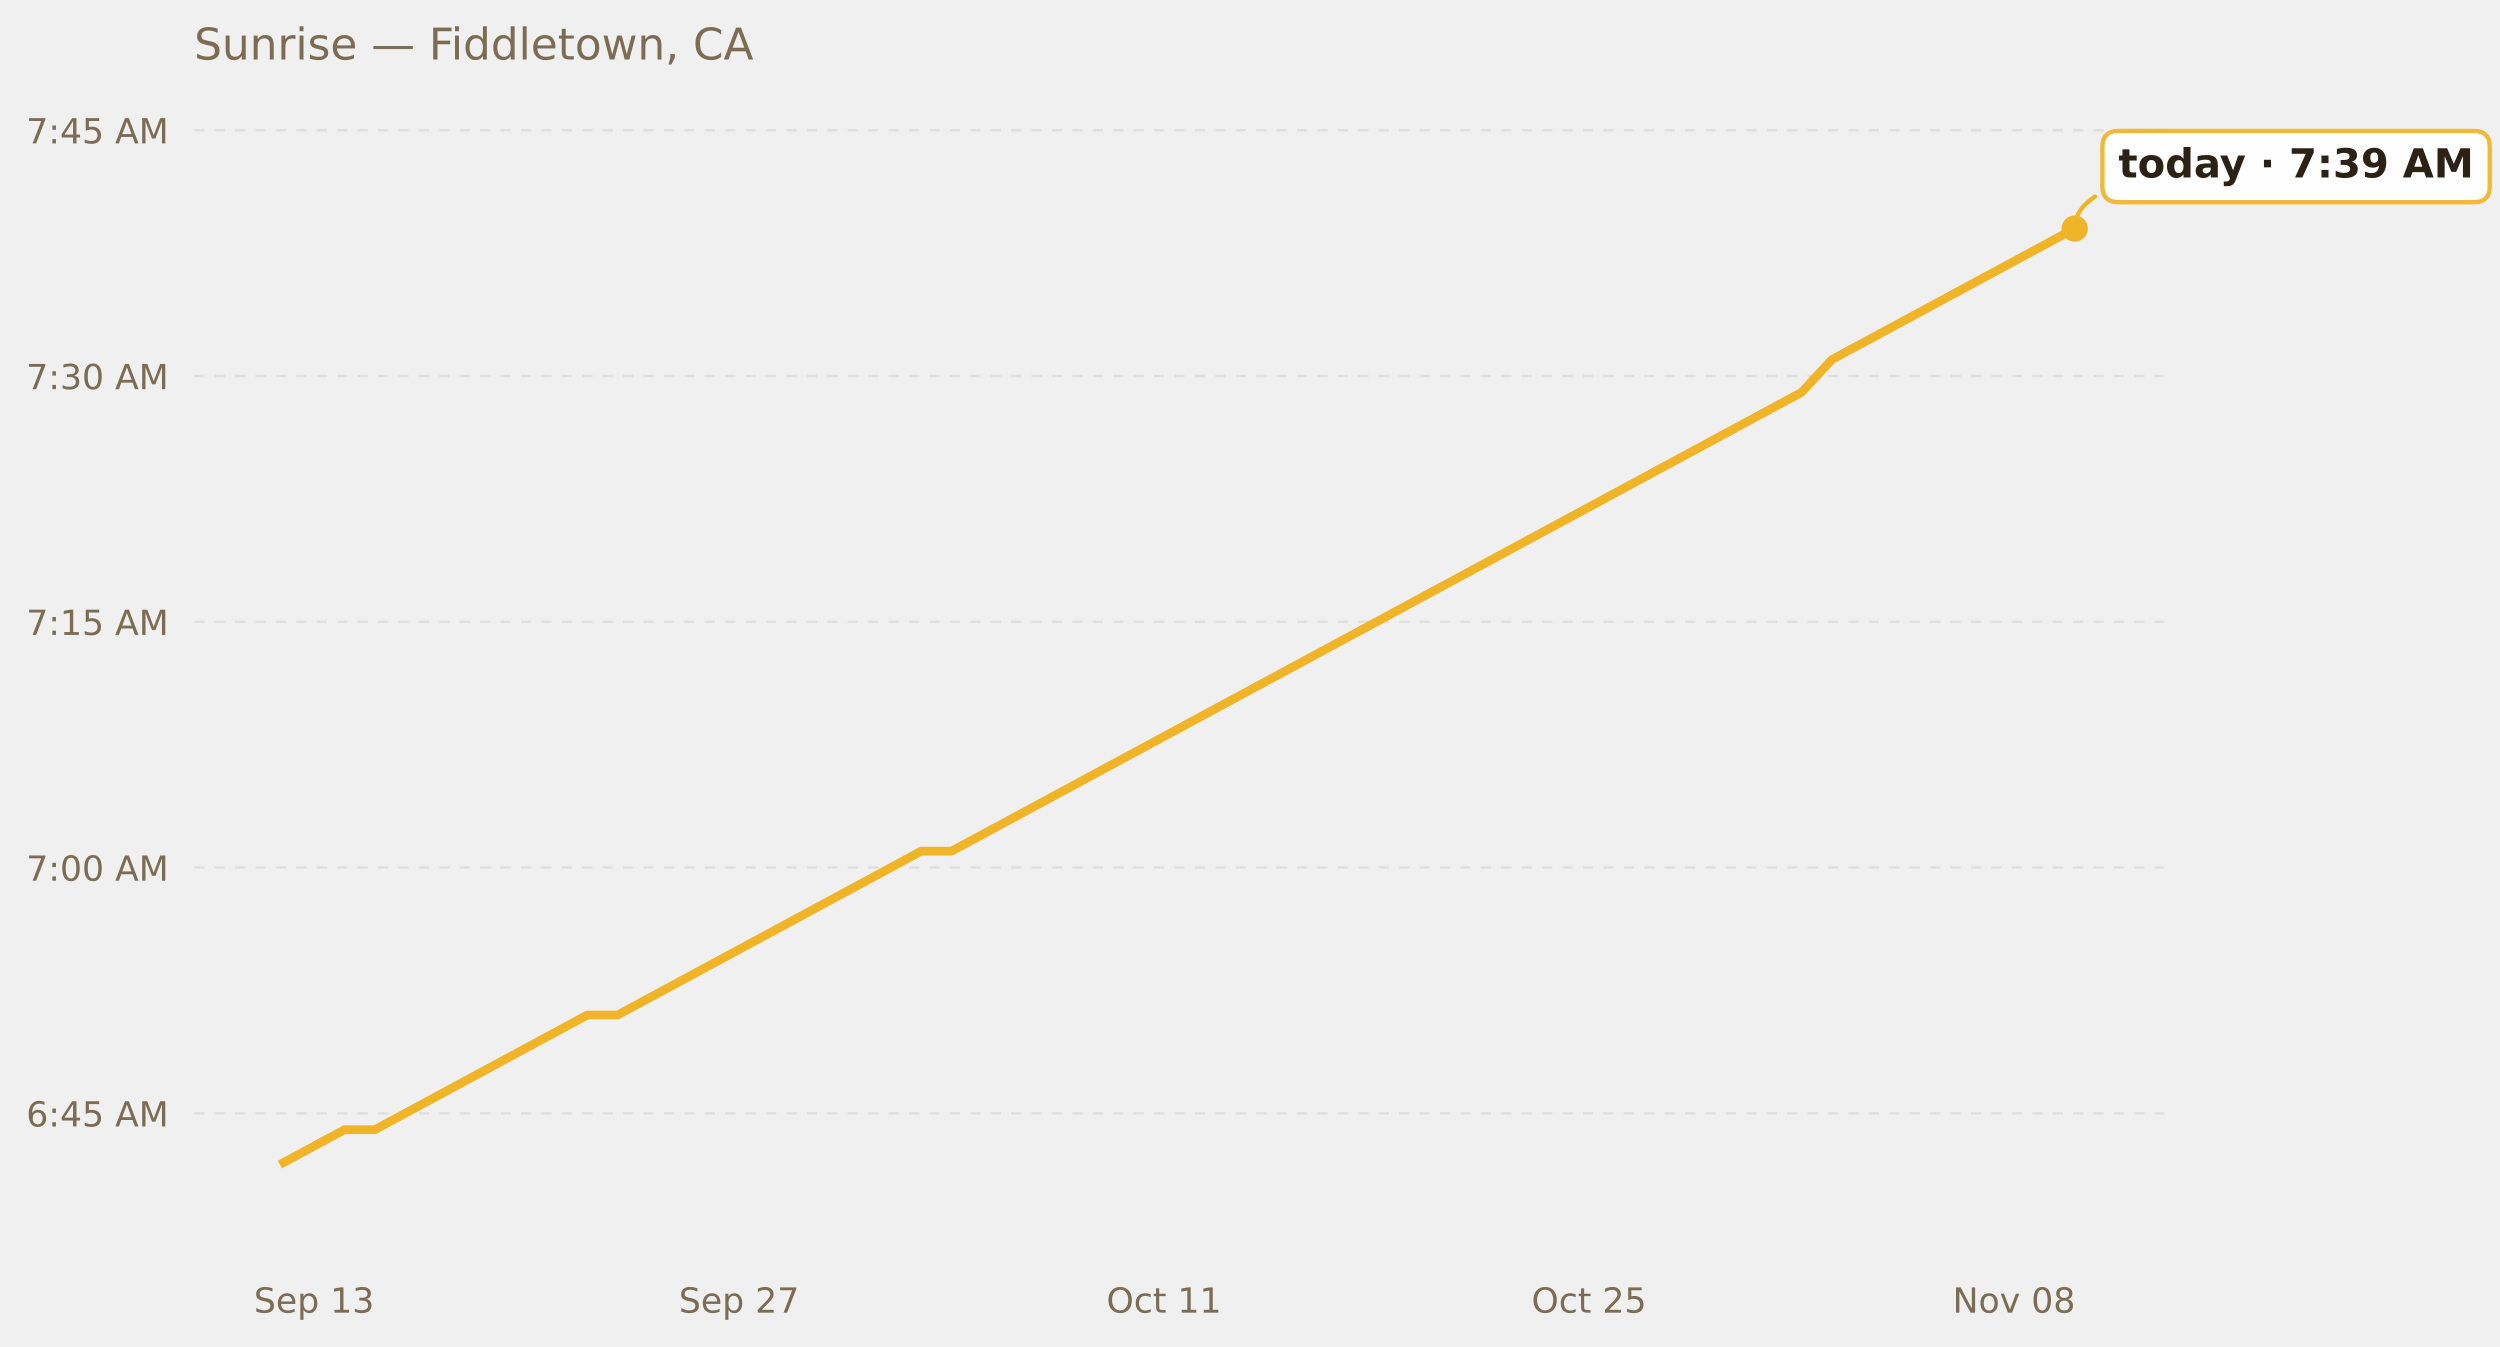
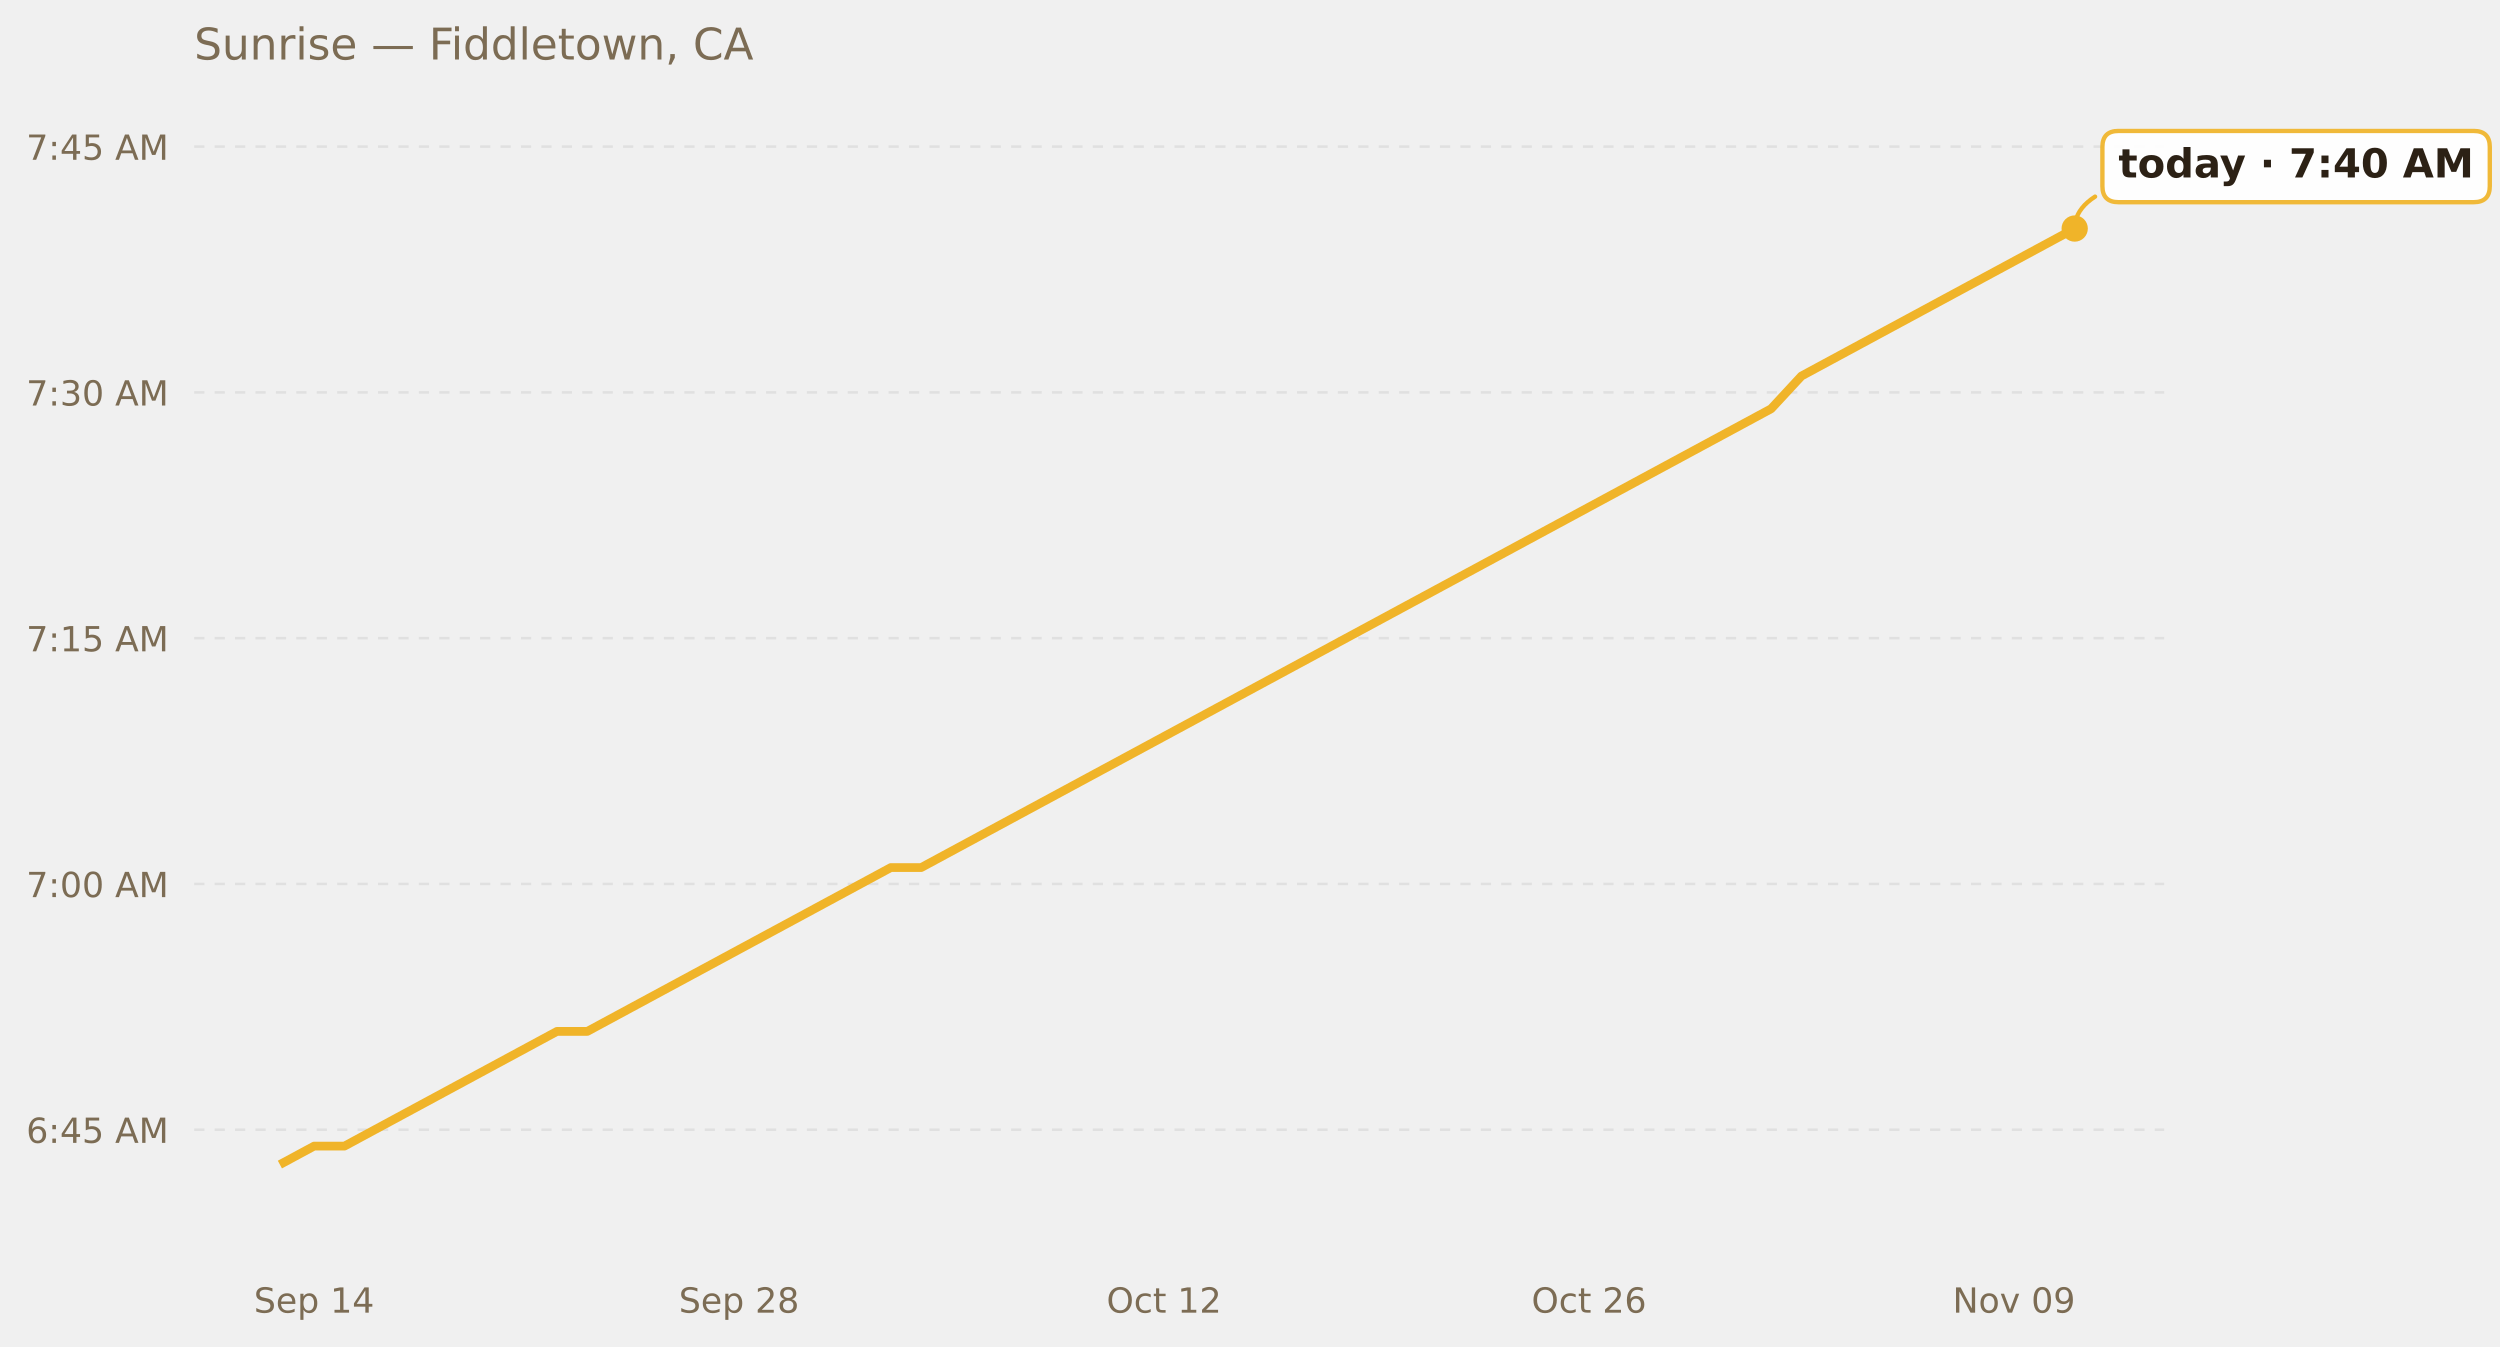
<svg xmlns="http://www.w3.org/2000/svg" xmlns:xlink="http://www.w3.org/1999/xlink" width="685.516pt" height="369.112pt" viewBox="0 0 685.516 369.112" version="1.1">
  <defs>
    <style type="text/css">*{stroke-linejoin: round; stroke-linecap: butt}</style>
  </defs>
  <g id="figure_1">
    <g id="patch_1">
      <path d="M 0 369.112  L 685.516 369.112  L 685.516 0  L 0 0  L 0 369.112  z " style="fill: none; opacity: 0" />
    </g>
    <g id="axes_1">
      <g id="patch_2">
        <path d="M 53.248 345.718  L 593.447 345.718  L 593.447 30.318  L 53.248 30.318  L 53.248 345.718  z " style="fill: none" />
      </g>
      <g id="matplotlib.axis_1">
        <g id="xtick_1">
          <g id="text_1">
            <g style="fill: #7c6c54" transform="translate(69.6183 359.9366) scale(0.095 -0.095)">
              <defs>
                <path id="DejaVuSans-53" d="M 3425 4513  L 3425 3897  Q 3066 4069 2747 4153  Q 2428 4238 2131 4238  Q 1616 4238 1336 4038  Q 1056 3838 1056 3469  Q 1056 3159 1242 3001  Q 1428 2844 1947 2747  L 2328 2669  Q 3034 2534 3370 2195  Q 3706 1856 3706 1288  Q 3706 609 3251 259  Q 2797 -91 1919 -91  Q 1588 -91 1214 -16  Q 841 59 441 206  L 441 856  Q 825 641 1194 531  Q 1563 422 1919 422  Q 2459 422 2753 634  Q 3047 847 3047 1241  Q 3047 1584 2836 1778  Q 2625 1972 2144 2069  L 1759 2144  Q 1053 2284 737 2584  Q 422 2884 422 3419  Q 422 4038 858 4394  Q 1294 4750 2059 4750  Q 2388 4750 2728 4690  Q 3069 4631 3425 4513  z " transform="scale(0.015625)" />
                <path id="DejaVuSans-65" d="M 3597 1894  L 3597 1613  L 953 1613  Q 991 1019 1311 708  Q 1631 397 2203 397  Q 2534 397 2845 478  Q 3156 559 3463 722  L 3463 178  Q 3153 47 2828 -22  Q 2503 -91 2169 -91  Q 1331 -91 842 396  Q 353 884 353 1716  Q 353 2575 817 3079  Q 1281 3584 2069 3584  Q 2775 3584 3186 3129  Q 3597 2675 3597 1894  z M 3022 2063  Q 3016 2534 2758 2815  Q 2500 3097 2075 3097  Q 1594 3097 1305 2825  Q 1016 2553 972 2059  L 3022 2063  z " transform="scale(0.015625)" />
                <path id="DejaVuSans-70" d="M 1159 525  L 1159 -1331  L 581 -1331  L 581 3500  L 1159 3500  L 1159 2969  Q 1341 3281 1617 3432  Q 1894 3584 2278 3584  Q 2916 3584 3314 3078  Q 3713 2572 3713 1747  Q 3713 922 3314 415  Q 2916 -91 2278 -91  Q 1894 -91 1617 61  Q 1341 213 1159 525  z M 3116 1747  Q 3116 2381 2855 2742  Q 2594 3103 2138 3103  Q 1681 3103 1420 2742  Q 1159 2381 1159 1747  Q 1159 1113 1420 752  Q 1681 391 2138 391  Q 2594 391 2855 752  Q 3116 1113 3116 1747  z " transform="scale(0.015625)" />
                <path id="DejaVuSans-20" transform="scale(0.015625)" />
                <path id="DejaVuSans-31" d="M 794 531  L 1825 531  L 1825 4091  L 703 3866  L 703 4441  L 1819 4666  L 2450 4666  L 2450 531  L 3481 531  L 3481 0  L 794 0  L 794 531  z " transform="scale(0.015625)" />
-                 <path id="DejaVuSans-33" d="M 2597 2516  Q 3050 2419 3304 2112  Q 3559 1806 3559 1356  Q 3559 666 3084 287  Q 2609 -91 1734 -91  Q 1441 -91 1130 -33  Q 819 25 488 141  L 488 750  Q 750 597 1062 519  Q 1375 441 1716 441  Q 2309 441 2620 675  Q 2931 909 2931 1356  Q 2931 1769 2642 2001  Q 2353 2234 1838 2234  L 1294 2234  L 1294 2753  L 1863 2753  Q 2328 2753 2575 2939  Q 2822 3125 2822 3475  Q 2822 3834 2567 4026  Q 2313 4219 1838 4219  Q 1578 4219 1281 4162  Q 984 4106 628 3988  L 628 4550  Q 988 4650 1302 4700  Q 1616 4750 1894 4750  Q 2613 4750 3031 4423  Q 3450 4097 3450 3541  Q 3450 3153 3228 2886  Q 3006 2619 2597 2516  z " transform="scale(0.015625)" />
+                 <path id="DejaVuSans-34" d="M 2419 4116  L 825 1625  L 2419 1625  L 2419 4116  z M 2253 4666  L 3047 4666  L 3047 1625  L 3713 1625  L 3713 1100  L 3047 1100  L 3047 0  L 2419 0  L 2419 1100  L 313 1100  L 313 1709  L 2253 4666  z " transform="scale(0.015625)" />
              </defs>
              <use xlink:href="#DejaVuSans-53" />
              <use xlink:href="#DejaVuSans-65" x="63.477" />
              <use xlink:href="#DejaVuSans-70" x="125" />
              <use xlink:href="#DejaVuSans-20" x="188.477" />
              <use xlink:href="#DejaVuSans-31" x="220.264" />
-               <use xlink:href="#DejaVuSans-33" x="283.887" />
+               <use xlink:href="#DejaVuSans-34" x="283.887" />
            </g>
          </g>
        </g>
        <g id="xtick_2">
          <g id="text_2">
            <g style="fill: #7c6c54" transform="translate(186.1481 359.9366) scale(0.095 -0.095)">
              <defs>
                <path id="DejaVuSans-32" d="M 1228 531  L 3431 531  L 3431 0  L 469 0  L 469 531  Q 828 903 1448 1529  Q 2069 2156 2228 2338  Q 2531 2678 2651 2914  Q 2772 3150 2772 3378  Q 2772 3750 2511 3984  Q 2250 4219 1831 4219  Q 1534 4219 1204 4116  Q 875 4013 500 3803  L 500 4441  Q 881 4594 1212 4672  Q 1544 4750 1819 4750  Q 2544 4750 2975 4387  Q 3406 4025 3406 3419  Q 3406 3131 3298 2873  Q 3191 2616 2906 2266  Q 2828 2175 2409 1742  Q 1991 1309 1228 531  z " transform="scale(0.015625)" />
-                 <path id="DejaVuSans-37" d="M 525 4666  L 3525 4666  L 3525 4397  L 1831 0  L 1172 0  L 2766 4134  L 525 4134  L 525 4666  z " transform="scale(0.015625)" />
+                 <path id="DejaVuSans-38" d="M 2034 2216  Q 1584 2216 1326 1975  Q 1069 1734 1069 1313  Q 1069 891 1326 650  Q 1584 409 2034 409  Q 2484 409 2743 651  Q 3003 894 3003 1313  Q 3003 1734 2745 1975  Q 2488 2216 2034 2216  z M 1403 2484  Q 997 2584 770 2862  Q 544 3141 544 3541  Q 544 4100 942 4425  Q 1341 4750 2034 4750  Q 2731 4750 3128 4425  Q 3525 4100 3525 3541  Q 3525 3141 3298 2862  Q 3072 2584 2669 2484  Q 3125 2378 3379 2068  Q 3634 1759 3634 1313  Q 3634 634 3220 271  Q 2806 -91 2034 -91  Q 1263 -91 848 271  Q 434 634 434 1313  Q 434 1759 690 2068  Q 947 2378 1403 2484  z M 1172 3481  Q 1172 3119 1398 2916  Q 1625 2713 2034 2713  Q 2441 2713 2670 2916  Q 2900 3119 2900 3481  Q 2900 3844 2670 4047  Q 2441 4250 2034 4250  Q 1625 4250 1398 4047  Q 1172 3844 1172 3481  z " transform="scale(0.015625)" />
              </defs>
              <use xlink:href="#DejaVuSans-53" />
              <use xlink:href="#DejaVuSans-65" x="63.477" />
              <use xlink:href="#DejaVuSans-70" x="125" />
              <use xlink:href="#DejaVuSans-20" x="188.477" />
              <use xlink:href="#DejaVuSans-32" x="220.264" />
-               <use xlink:href="#DejaVuSans-37" x="283.887" />
+               <use xlink:href="#DejaVuSans-38" x="283.887" />
            </g>
          </g>
        </g>
        <g id="xtick_3">
          <g id="text_3">
            <g style="fill: #7c6c54" transform="translate(303.4187 359.9366) scale(0.095 -0.095)">
              <defs>
                <path id="DejaVuSans-4f" d="M 2522 4238  Q 1834 4238 1429 3725  Q 1025 3213 1025 2328  Q 1025 1447 1429 934  Q 1834 422 2522 422  Q 3209 422 3611 934  Q 4013 1447 4013 2328  Q 4013 3213 3611 3725  Q 3209 4238 2522 4238  z M 2522 4750  Q 3503 4750 4090 4092  Q 4678 3434 4678 2328  Q 4678 1225 4090 567  Q 3503 -91 2522 -91  Q 1538 -91 948 565  Q 359 1222 359 2328  Q 359 3434 948 4092  Q 1538 4750 2522 4750  z " transform="scale(0.015625)" />
                <path id="DejaVuSans-63" d="M 3122 3366  L 3122 2828  Q 2878 2963 2633 3030  Q 2388 3097 2138 3097  Q 1578 3097 1268 2742  Q 959 2388 959 1747  Q 959 1106 1268 751  Q 1578 397 2138 397  Q 2388 397 2633 464  Q 2878 531 3122 666  L 3122 134  Q 2881 22 2623 -34  Q 2366 -91 2075 -91  Q 1284 -91 818 406  Q 353 903 353 1747  Q 353 2603 823 3093  Q 1294 3584 2113 3584  Q 2378 3584 2631 3529  Q 2884 3475 3122 3366  z " transform="scale(0.015625)" />
                <path id="DejaVuSans-74" d="M 1172 4494  L 1172 3500  L 2356 3500  L 2356 3053  L 1172 3053  L 1172 1153  Q 1172 725 1289 603  Q 1406 481 1766 481  L 2356 481  L 2356 0  L 1766 0  Q 1100 0 847 248  Q 594 497 594 1153  L 594 3053  L 172 3053  L 172 3500  L 594 3500  L 594 4494  L 1172 4494  z " transform="scale(0.015625)" />
              </defs>
              <use xlink:href="#DejaVuSans-4f" />
              <use xlink:href="#DejaVuSans-63" x="78.711" />
              <use xlink:href="#DejaVuSans-74" x="133.691" />
              <use xlink:href="#DejaVuSans-20" x="172.9" />
              <use xlink:href="#DejaVuSans-31" x="204.688" />
-               <use xlink:href="#DejaVuSans-31" x="268.311" />
+               <use xlink:href="#DejaVuSans-32" x="268.311" />
            </g>
          </g>
        </g>
        <g id="xtick_4">
          <g id="text_4">
            <g style="fill: #7c6c54" transform="translate(419.9486 359.9366) scale(0.095 -0.095)">
              <defs>
-                 <path id="DejaVuSans-35" d="M 691 4666  L 3169 4666  L 3169 4134  L 1269 4134  L 1269 2991  Q 1406 3038 1543 3061  Q 1681 3084 1819 3084  Q 2600 3084 3056 2656  Q 3513 2228 3513 1497  Q 3513 744 3044 326  Q 2575 -91 1722 -91  Q 1428 -91 1123 -41  Q 819 9 494 109  L 494 744  Q 775 591 1075 516  Q 1375 441 1709 441  Q 2250 441 2565 725  Q 2881 1009 2881 1497  Q 2881 1984 2565 2268  Q 2250 2553 1709 2553  Q 1456 2553 1204 2497  Q 953 2441 691 2322  L 691 4666  z " transform="scale(0.015625)" />
+                 <path id="DejaVuSans-36" d="M 2113 2584  Q 1688 2584 1439 2293  Q 1191 2003 1191 1497  Q 1191 994 1439 701  Q 1688 409 2113 409  Q 2538 409 2786 701  Q 3034 994 3034 1497  Q 3034 2003 2786 2293  Q 2538 2584 2113 2584  z M 3366 4563  L 3366 3988  Q 3128 4100 2886 4159  Q 2644 4219 2406 4219  Q 1781 4219 1451 3797  Q 1122 3375 1075 2522  Q 1259 2794 1537 2939  Q 1816 3084 2150 3084  Q 2853 3084 3261 2657  Q 3669 2231 3669 1497  Q 3669 778 3244 343  Q 2819 -91 2113 -91  Q 1303 -91 875 529  Q 447 1150 447 2328  Q 447 3434 972 4092  Q 1497 4750 2381 4750  Q 2619 4750 2861 4703  Q 3103 4656 3366 4563  z " transform="scale(0.015625)" />
              </defs>
              <use xlink:href="#DejaVuSans-4f" />
              <use xlink:href="#DejaVuSans-63" x="78.711" />
              <use xlink:href="#DejaVuSans-74" x="133.691" />
              <use xlink:href="#DejaVuSans-20" x="172.9" />
              <use xlink:href="#DejaVuSans-32" x="204.688" />
-               <use xlink:href="#DejaVuSans-35" x="268.311" />
+               <use xlink:href="#DejaVuSans-36" x="268.311" />
            </g>
          </g>
        </g>
        <g id="xtick_5">
          <g id="text_5">
            <g style="fill: #7c6c54" transform="translate(535.42 359.9366) scale(0.095 -0.095)">
              <defs>
                <path id="DejaVuSans-4e" d="M 628 4666  L 1478 4666  L 3547 763  L 3547 4666  L 4159 4666  L 4159 0  L 3309 0  L 1241 3903  L 1241 0  L 628 0  L 628 4666  z " transform="scale(0.015625)" />
                <path id="DejaVuSans-6f" d="M 1959 3097  Q 1497 3097 1228 2736  Q 959 2375 959 1747  Q 959 1119 1226 758  Q 1494 397 1959 397  Q 2419 397 2687 759  Q 2956 1122 2956 1747  Q 2956 2369 2687 2733  Q 2419 3097 1959 3097  z M 1959 3584  Q 2709 3584 3137 3096  Q 3566 2609 3566 1747  Q 3566 888 3137 398  Q 2709 -91 1959 -91  Q 1206 -91 779 398  Q 353 888 353 1747  Q 353 2609 779 3096  Q 1206 3584 1959 3584  z " transform="scale(0.015625)" />
                <path id="DejaVuSans-76" d="M 191 3500  L 800 3500  L 1894 563  L 2988 3500  L 3597 3500  L 2284 0  L 1503 0  L 191 3500  z " transform="scale(0.015625)" />
                <path id="DejaVuSans-30" d="M 2034 4250  Q 1547 4250 1301 3770  Q 1056 3291 1056 2328  Q 1056 1369 1301 889  Q 1547 409 2034 409  Q 2525 409 2770 889  Q 3016 1369 3016 2328  Q 3016 3291 2770 3770  Q 2525 4250 2034 4250  z M 2034 4750  Q 2819 4750 3233 4129  Q 3647 3509 3647 2328  Q 3647 1150 3233 529  Q 2819 -91 2034 -91  Q 1250 -91 836 529  Q 422 1150 422 2328  Q 422 3509 836 4129  Q 1250 4750 2034 4750  z " transform="scale(0.015625)" />
-                 <path id="DejaVuSans-38" d="M 2034 2216  Q 1584 2216 1326 1975  Q 1069 1734 1069 1313  Q 1069 891 1326 650  Q 1584 409 2034 409  Q 2484 409 2743 651  Q 3003 894 3003 1313  Q 3003 1734 2745 1975  Q 2488 2216 2034 2216  z M 1403 2484  Q 997 2584 770 2862  Q 544 3141 544 3541  Q 544 4100 942 4425  Q 1341 4750 2034 4750  Q 2731 4750 3128 4425  Q 3525 4100 3525 3541  Q 3525 3141 3298 2862  Q 3072 2584 2669 2484  Q 3125 2378 3379 2068  Q 3634 1759 3634 1313  Q 3634 634 3220 271  Q 2806 -91 2034 -91  Q 1263 -91 848 271  Q 434 634 434 1313  Q 434 1759 690 2068  Q 947 2378 1403 2484  z M 1172 3481  Q 1172 3119 1398 2916  Q 1625 2713 2034 2713  Q 2441 2713 2670 2916  Q 2900 3119 2900 3481  Q 2900 3844 2670 4047  Q 2441 4250 2034 4250  Q 1625 4250 1398 4047  Q 1172 3844 1172 3481  z " transform="scale(0.015625)" />
+                 <path id="DejaVuSans-39" d="M 703 97  L 703 672  Q 941 559 1184 500  Q 1428 441 1663 441  Q 2288 441 2617 861  Q 2947 1281 2994 2138  Q 2813 1869 2534 1725  Q 2256 1581 1919 1581  Q 1219 1581 811 2004  Q 403 2428 403 3163  Q 403 3881 828 4315  Q 1253 4750 1959 4750  Q 2769 4750 3195 4129  Q 3622 3509 3622 2328  Q 3622 1225 3098 567  Q 2575 -91 1691 -91  Q 1453 -91 1209 -44  Q 966 3 703 97  z M 1959 2075  Q 2384 2075 2632 2365  Q 2881 2656 2881 3163  Q 2881 3666 2632 3958  Q 2384 4250 1959 4250  Q 1534 4250 1286 3958  Q 1038 3666 1038 3163  Q 1038 2656 1286 2365  Q 1534 2075 1959 2075  z " transform="scale(0.015625)" />
              </defs>
              <use xlink:href="#DejaVuSans-4e" />
              <use xlink:href="#DejaVuSans-6f" x="74.805" />
              <use xlink:href="#DejaVuSans-76" x="135.986" />
              <use xlink:href="#DejaVuSans-20" x="195.166" />
              <use xlink:href="#DejaVuSans-30" x="226.953" />
-               <use xlink:href="#DejaVuSans-38" x="290.576" />
+               <use xlink:href="#DejaVuSans-39" x="290.576" />
            </g>
          </g>
        </g>
      </g>
      <g id="matplotlib.axis_2">
        <g id="ytick_1">
          <g id="line2d_1">
-             <path d="M 53.248 305.282  L 593.447 305.282  " clip-path="url(#pe3af1e7474)" style="fill: none; stroke-dasharray: 2.8,2.8; stroke-dashoffset: 0; stroke: #e0e0e0; stroke-width: 0.7" />
+             <path d="M 53.248 309.775  L 593.447 309.775  " clip-path="url(#p0ccdb4db54)" style="fill: none; stroke-dasharray: 2.8,2.8; stroke-dashoffset: 0; stroke: #e0e0e0; stroke-width: 0.7" />
          </g>
          <g id="text_6">
-             <g style="fill: #7c6c54" transform="translate(7.2 308.8915) scale(0.095 -0.095)">
-               <defs>
-                 <path id="DejaVuSans-36" d="M 2113 2584  Q 1688 2584 1439 2293  Q 1191 2003 1191 1497  Q 1191 994 1439 701  Q 1688 409 2113 409  Q 2538 409 2786 701  Q 3034 994 3034 1497  Q 3034 2003 2786 2293  Q 2538 2584 2113 2584  z M 3366 4563  L 3366 3988  Q 3128 4100 2886 4159  Q 2644 4219 2406 4219  Q 1781 4219 1451 3797  Q 1122 3375 1075 2522  Q 1259 2794 1537 2939  Q 1816 3084 2150 3084  Q 2853 3084 3261 2657  Q 3669 2231 3669 1497  Q 3669 778 3244 343  Q 2819 -91 2113 -91  Q 1303 -91 875 529  Q 447 1150 447 2328  Q 447 3434 972 4092  Q 1497 4750 2381 4750  Q 2619 4750 2861 4703  Q 3103 4656 3366 4563  z " transform="scale(0.015625)" />
+             <g style="fill: #7c6c54" transform="translate(7.2 313.3844) scale(0.095 -0.095)">
+               <defs>
                <path id="DejaVuSans-3a" d="M 750 794  L 1409 794  L 1409 0  L 750 0  L 750 794  z M 750 3309  L 1409 3309  L 1409 2516  L 750 2516  L 750 3309  z " transform="scale(0.015625)" />
-                 <path id="DejaVuSans-34" d="M 2419 4116  L 825 1625  L 2419 1625  L 2419 4116  z M 2253 4666  L 3047 4666  L 3047 1625  L 3713 1625  L 3713 1100  L 3047 1100  L 3047 0  L 2419 0  L 2419 1100  L 313 1100  L 313 1709  L 2253 4666  z " transform="scale(0.015625)" />
+                 <path id="DejaVuSans-35" d="M 691 4666  L 3169 4666  L 3169 4134  L 1269 4134  L 1269 2991  Q 1406 3038 1543 3061  Q 1681 3084 1819 3084  Q 2600 3084 3056 2656  Q 3513 2228 3513 1497  Q 3513 744 3044 326  Q 2575 -91 1722 -91  Q 1428 -91 1123 -41  Q 819 9 494 109  L 494 744  Q 775 591 1075 516  Q 1375 441 1709 441  Q 2250 441 2565 725  Q 2881 1009 2881 1497  Q 2881 1984 2565 2268  Q 2250 2553 1709 2553  Q 1456 2553 1204 2497  Q 953 2441 691 2322  L 691 4666  z " transform="scale(0.015625)" />
                <path id="DejaVuSans-41" d="M 2188 4044  L 1331 1722  L 3047 1722  L 2188 4044  z M 1831 4666  L 2547 4666  L 4325 0  L 3669 0  L 3244 1197  L 1141 1197  L 716 0  L 50 0  L 1831 4666  z " transform="scale(0.015625)" />
                <path id="DejaVuSans-4d" d="M 628 4666  L 1569 4666  L 2759 1491  L 3956 4666  L 4897 4666  L 4897 0  L 4281 0  L 4281 4097  L 3078 897  L 2444 897  L 1241 4097  L 1241 0  L 628 0  L 628 4666  z " transform="scale(0.015625)" />
              </defs>
              <use xlink:href="#DejaVuSans-36" />
              <use xlink:href="#DejaVuSans-3a" x="63.623" />
              <use xlink:href="#DejaVuSans-34" x="97.314" />
              <use xlink:href="#DejaVuSans-35" x="160.938" />
              <use xlink:href="#DejaVuSans-20" x="224.561" />
              <use xlink:href="#DejaVuSans-41" x="256.348" />
              <use xlink:href="#DejaVuSans-4d" x="324.756" />
            </g>
          </g>
        </g>
        <g id="ytick_2">
          <g id="line2d_2">
-             <path d="M 53.248 237.889  L 593.447 237.889  " clip-path="url(#pe3af1e7474)" style="fill: none; stroke-dasharray: 2.8,2.8; stroke-dashoffset: 0; stroke: #e0e0e0; stroke-width: 0.7" />
+             <path d="M 53.248 242.382  L 593.447 242.382  " clip-path="url(#p0ccdb4db54)" style="fill: none; stroke-dasharray: 2.8,2.8; stroke-dashoffset: 0; stroke: #e0e0e0; stroke-width: 0.7" />
          </g>
          <g id="text_7">
-             <g style="fill: #7c6c54" transform="translate(7.2 241.4983) scale(0.095 -0.095)">
+             <g style="fill: #7c6c54" transform="translate(7.2 245.9912) scale(0.095 -0.095)">
+               <defs>
+                 <path id="DejaVuSans-37" d="M 525 4666  L 3525 4666  L 3525 4397  L 1831 0  L 1172 0  L 2766 4134  L 525 4134  L 525 4666  z " transform="scale(0.015625)" />
+               </defs>
              <use xlink:href="#DejaVuSans-37" />
              <use xlink:href="#DejaVuSans-3a" x="63.623" />
              <use xlink:href="#DejaVuSans-30" x="97.314" />
              <use xlink:href="#DejaVuSans-30" x="160.938" />
              <use xlink:href="#DejaVuSans-20" x="224.561" />
              <use xlink:href="#DejaVuSans-41" x="256.348" />
              <use xlink:href="#DejaVuSans-4d" x="324.756" />
            </g>
          </g>
        </g>
        <g id="ytick_3">
          <g id="line2d_3">
-             <path d="M 53.248 170.496  L 593.447 170.496  " clip-path="url(#pe3af1e7474)" style="fill: none; stroke-dasharray: 2.8,2.8; stroke-dashoffset: 0; stroke: #e0e0e0; stroke-width: 0.7" />
+             <path d="M 53.248 174.989  L 593.447 174.989  " clip-path="url(#p0ccdb4db54)" style="fill: none; stroke-dasharray: 2.8,2.8; stroke-dashoffset: 0; stroke: #e0e0e0; stroke-width: 0.7" />
          </g>
          <g id="text_8">
-             <g style="fill: #7c6c54" transform="translate(7.2 174.1052) scale(0.095 -0.095)">
+             <g style="fill: #7c6c54" transform="translate(7.2 178.598) scale(0.095 -0.095)">
              <use xlink:href="#DejaVuSans-37" />
              <use xlink:href="#DejaVuSans-3a" x="63.623" />
              <use xlink:href="#DejaVuSans-31" x="97.314" />
              <use xlink:href="#DejaVuSans-35" x="160.938" />
              <use xlink:href="#DejaVuSans-20" x="224.561" />
              <use xlink:href="#DejaVuSans-41" x="256.348" />
              <use xlink:href="#DejaVuSans-4d" x="324.756" />
            </g>
          </g>
        </g>
        <g id="ytick_4">
          <g id="line2d_4">
-             <path d="M 53.248 103.103  L 593.447 103.103  " clip-path="url(#pe3af1e7474)" style="fill: none; stroke-dasharray: 2.8,2.8; stroke-dashoffset: 0; stroke: #e0e0e0; stroke-width: 0.7" />
+             <path d="M 53.248 107.596  L 593.447 107.596  " clip-path="url(#p0ccdb4db54)" style="fill: none; stroke-dasharray: 2.8,2.8; stroke-dashoffset: 0; stroke: #e0e0e0; stroke-width: 0.7" />
          </g>
          <g id="text_9">
-             <g style="fill: #7c6c54" transform="translate(7.2 106.712) scale(0.095 -0.095)">
+             <g style="fill: #7c6c54" transform="translate(7.2 111.2049) scale(0.095 -0.095)">
+               <defs>
+                 <path id="DejaVuSans-33" d="M 2597 2516  Q 3050 2419 3304 2112  Q 3559 1806 3559 1356  Q 3559 666 3084 287  Q 2609 -91 1734 -91  Q 1441 -91 1130 -33  Q 819 25 488 141  L 488 750  Q 750 597 1062 519  Q 1375 441 1716 441  Q 2309 441 2620 675  Q 2931 909 2931 1356  Q 2931 1769 2642 2001  Q 2353 2234 1838 2234  L 1294 2234  L 1294 2753  L 1863 2753  Q 2328 2753 2575 2939  Q 2822 3125 2822 3475  Q 2822 3834 2567 4026  Q 2313 4219 1838 4219  Q 1578 4219 1281 4162  Q 984 4106 628 3988  L 628 4550  Q 988 4650 1302 4700  Q 1616 4750 1894 4750  Q 2613 4750 3031 4423  Q 3450 4097 3450 3541  Q 3450 3153 3228 2886  Q 3006 2619 2597 2516  z " transform="scale(0.015625)" />
+               </defs>
              <use xlink:href="#DejaVuSans-37" />
              <use xlink:href="#DejaVuSans-3a" x="63.623" />
              <use xlink:href="#DejaVuSans-33" x="97.314" />
              <use xlink:href="#DejaVuSans-30" x="160.938" />
              <use xlink:href="#DejaVuSans-20" x="224.561" />
              <use xlink:href="#DejaVuSans-41" x="256.348" />
              <use xlink:href="#DejaVuSans-4d" x="324.756" />
            </g>
          </g>
        </g>
        <g id="ytick_5">
          <g id="line2d_5">
-             <path d="M 53.248 35.71  L 593.447 35.71  " clip-path="url(#pe3af1e7474)" style="fill: none; stroke-dasharray: 2.8,2.8; stroke-dashoffset: 0; stroke: #e0e0e0; stroke-width: 0.7" />
+             <path d="M 53.248 40.202  L 593.447 40.202  " clip-path="url(#p0ccdb4db54)" style="fill: none; stroke-dasharray: 2.8,2.8; stroke-dashoffset: 0; stroke: #e0e0e0; stroke-width: 0.7" />
          </g>
          <g id="text_10">
-             <g style="fill: #7c6c54" transform="translate(7.2 39.31884) scale(0.095 -0.095)">
+             <g style="fill: #7c6c54" transform="translate(7.2 43.81171) scale(0.095 -0.095)">
              <use xlink:href="#DejaVuSans-37" />
              <use xlink:href="#DejaVuSans-3a" x="63.623" />
              <use xlink:href="#DejaVuSans-34" x="97.314" />
              <use xlink:href="#DejaVuSans-35" x="160.938" />
              <use xlink:href="#DejaVuSans-20" x="224.561" />
              <use xlink:href="#DejaVuSans-41" x="256.348" />
              <use xlink:href="#DejaVuSans-4d" x="324.756" />
            </g>
          </g>
        </g>
      </g>
      <g id="line2d_6">
-         <path d="M 77.802 318.761  L 86.126 314.268  L 94.45 309.775  L 102.773 309.775  L 111.097 305.282  L 119.42 300.789  L 127.744 296.296  L 136.067 291.804  L 144.391 287.311  L 152.715 282.818  L 161.038 278.325  L 169.362 278.325  L 177.685 273.832  L 186.009 269.339  L 194.332 264.846  L 202.656 260.353  L 210.979 255.861  L 219.303 251.368  L 227.627 246.875  L 235.95 242.382  L 244.274 237.889  L 252.597 233.396  L 260.921 233.396  L 269.244 228.903  L 277.568 224.41  L 285.891 219.918  L 294.215 215.425  L 302.539 210.932  L 310.862 206.439  L 319.186 201.946  L 327.509 197.453  L 335.833 192.96  L 344.156 188.467  L 352.48 183.975  L 360.804 179.482  L 369.127 174.989  L 377.451 170.496  L 385.774 166.003  L 394.098 161.51  L 402.421 157.017  L 410.745 152.524  L 419.068 148.032  L 427.392 143.539  L 435.716 139.046  L 444.039 134.553  L 452.363 130.06  L 460.686 125.567  L 469.01 121.074  L 477.333 116.581  L 485.657 112.088  L 493.981 107.596  L 502.304 98.61  L 510.628 94.117  L 518.951 89.624  L 527.275 85.131  L 535.598 80.638  L 543.922 76.145  L 552.245 71.653  L 560.569 67.16  L 568.893 62.667  " clip-path="url(#pe3af1e7474)" style="fill: none; stroke: #f0b429; stroke-width: 2.4; stroke-linecap: square" />
+         <path d="M 77.802 318.761  L 86.126 314.268  L 94.45 314.268  L 102.773 309.775  L 111.097 305.282  L 119.42 300.789  L 127.744 296.296  L 136.067 291.804  L 144.391 287.311  L 152.715 282.818  L 161.038 282.818  L 169.362 278.325  L 177.685 273.832  L 186.009 269.339  L 194.332 264.846  L 202.656 260.353  L 210.979 255.861  L 219.303 251.368  L 227.627 246.875  L 235.95 242.382  L 244.274 237.889  L 252.597 237.889  L 260.921 233.396  L 269.244 228.903  L 277.568 224.41  L 285.891 219.918  L 294.215 215.425  L 302.539 210.932  L 310.862 206.439  L 319.186 201.946  L 327.509 197.453  L 335.833 192.96  L 344.156 188.467  L 352.48 183.975  L 360.804 179.482  L 369.127 174.989  L 377.451 170.496  L 385.774 166.003  L 394.098 161.51  L 402.421 157.017  L 410.745 152.524  L 419.068 148.032  L 427.392 143.539  L 435.716 139.046  L 444.039 134.553  L 452.363 130.06  L 460.686 125.567  L 469.01 121.074  L 477.333 116.581  L 485.657 112.088  L 493.981 103.103  L 502.304 98.61  L 510.628 94.117  L 518.951 89.624  L 527.275 85.131  L 535.598 80.638  L 543.922 76.145  L 552.245 71.653  L 560.569 67.16  L 568.893 62.667  " clip-path="url(#p0ccdb4db54)" style="fill: none; stroke: #f0b429; stroke-width: 2.4; stroke-linecap: square" />
      </g>
      <g id="patch_3">
        <path d="M 574.481 53.92  Q 570.003 56.798 569.113 60.68  " style="fill: none; stroke: #f0b429; stroke-width: 1.2; stroke-linecap: round" />
      </g>
      <g id="text_11">
        <g id="patch_4">
          <path d="M 580.893 55.44  L 678.316 55.44  Q 682.716 55.44 682.716 51.04  L 682.716 40.309  Q 682.716 35.909 678.316 35.909  L 580.893 35.909  Q 576.493 35.909 576.493 40.309  L 576.493 51.04  Q 576.493 55.44 580.893 55.44  z " style="fill: #ffffff; opacity: 0.92; stroke: #f0b429; stroke-width: 1.2; stroke-linejoin: miter" />
        </g>
        <g style="fill: #2c2115" transform="translate(580.8926 48.66684) scale(0.11 -0.11)">
          <defs>
            <path id="DejaVuSans-Bold-74" d="M 1759 4494  L 1759 3500  L 2913 3500  L 2913 2700  L 1759 2700  L 1759 1216  Q 1759 972 1856 886  Q 1953 800 2241 800  L 2816 800  L 2816 0  L 1856 0  Q 1194 0 917 276  Q 641 553 641 1216  L 641 2700  L 84 2700  L 84 3500  L 641 3500  L 641 4494  L 1759 4494  z " transform="scale(0.015625)" />
            <path id="DejaVuSans-Bold-6f" d="M 2203 2784  Q 1831 2784 1636 2517  Q 1441 2250 1441 1747  Q 1441 1244 1636 976  Q 1831 709 2203 709  Q 2569 709 2762 976  Q 2956 1244 2956 1747  Q 2956 2250 2762 2517  Q 2569 2784 2203 2784  z M 2203 3584  Q 3106 3584 3614 3096  Q 4122 2609 4122 1747  Q 4122 884 3614 396  Q 3106 -91 2203 -91  Q 1297 -91 786 396  Q 275 884 275 1747  Q 275 2609 786 3096  Q 1297 3584 2203 3584  z " transform="scale(0.015625)" />
            <path id="DejaVuSans-Bold-64" d="M 2919 2988  L 2919 4863  L 4044 4863  L 4044 0  L 2919 0  L 2919 506  Q 2688 197 2409 53  Q 2131 -91 1766 -91  Q 1119 -91 703 423  Q 288 938 288 1747  Q 288 2556 703 3070  Q 1119 3584 1766 3584  Q 2128 3584 2408 3439  Q 2688 3294 2919 2988  z M 2181 722  Q 2541 722 2730 984  Q 2919 1247 2919 1747  Q 2919 2247 2730 2509  Q 2541 2772 2181 2772  Q 1825 2772 1636 2509  Q 1447 2247 1447 1747  Q 1447 1247 1636 984  Q 1825 722 2181 722  z " transform="scale(0.015625)" />
            <path id="DejaVuSans-Bold-61" d="M 2106 1575  Q 1756 1575 1579 1456  Q 1403 1338 1403 1106  Q 1403 894 1545 773  Q 1688 653 1941 653  Q 2256 653 2472 879  Q 2688 1106 2688 1447  L 2688 1575  L 2106 1575  z M 3816 1997  L 3816 0  L 2688 0  L 2688 519  Q 2463 200 2181 54  Q 1900 -91 1497 -91  Q 953 -91 614 226  Q 275 544 275 1050  Q 275 1666 698 1953  Q 1122 2241 2028 2241  L 2688 2241  L 2688 2328  Q 2688 2594 2478 2717  Q 2269 2841 1825 2841  Q 1466 2841 1156 2769  Q 847 2697 581 2553  L 581 3406  Q 941 3494 1303 3539  Q 1666 3584 2028 3584  Q 2975 3584 3395 3211  Q 3816 2838 3816 1997  z " transform="scale(0.015625)" />
            <path id="DejaVuSans-Bold-79" d="M 78 3500  L 1197 3500  L 2138 1125  L 2938 3500  L 4056 3500  L 2584 -331  Q 2363 -916 2067 -1148  Q 1772 -1381 1288 -1381  L 641 -1381  L 641 -647  L 991 -647  Q 1275 -647 1404 -556  Q 1534 -466 1606 -231  L 1638 -134  L 78 3500  z " transform="scale(0.015625)" />
            <path id="DejaVuSans-Bold-20" transform="scale(0.015625)" />
            <path id="DejaVuSans-Bold-b7" d="M 653 2828  L 1778 2828  L 1778 1619  L 653 1619  L 653 2828  z " transform="scale(0.015625)" />
            <path id="DejaVuSans-Bold-37" d="M 428 4666  L 3944 4666  L 3944 3988  L 2125 0  L 953 0  L 2675 3781  L 428 3781  L 428 4666  z " transform="scale(0.015625)" />
            <path id="DejaVuSans-Bold-3a" d="M 716 3500  L 1844 3500  L 1844 2291  L 716 2291  L 716 3500  z M 716 1209  L 1844 1209  L 1844 0  L 716 0  L 716 1209  z " transform="scale(0.015625)" />
-             <path id="DejaVuSans-Bold-33" d="M 2981 2516  Q 3453 2394 3698 2092  Q 3944 1791 3944 1325  Q 3944 631 3412 270  Q 2881 -91 1863 -91  Q 1503 -91 1142 -33  Q 781 25 428 141  L 428 1069  Q 766 900 1098 814  Q 1431 728 1753 728  Q 2231 728 2486 893  Q 2741 1059 2741 1369  Q 2741 1688 2480 1852  Q 2219 2016 1709 2016  L 1228 2016  L 1228 2791  L 1734 2791  Q 2188 2791 2409 2933  Q 2631 3075 2631 3366  Q 2631 3634 2415 3781  Q 2200 3928 1806 3928  Q 1516 3928 1219 3862  Q 922 3797 628 3669  L 628 4550  Q 984 4650 1334 4700  Q 1684 4750 2022 4750  Q 2931 4750 3382 4451  Q 3834 4153 3834 3553  Q 3834 3144 3618 2883  Q 3403 2622 2981 2516  z " transform="scale(0.015625)" />
-             <path id="DejaVuSans-Bold-39" d="M 641 103  L 641 966  Q 928 831 1190 764  Q 1453 697 1709 697  Q 2247 697 2547 995  Q 2847 1294 2900 1881  Q 2688 1725 2447 1647  Q 2206 1569 1925 1569  Q 1209 1569 770 1986  Q 331 2403 331 3084  Q 331 3838 820 4291  Q 1309 4744 2131 4744  Q 3044 4744 3544 4128  Q 4044 3513 4044 2388  Q 4044 1231 3459 570  Q 2875 -91 1856 -91  Q 1528 -91 1228 -42  Q 928 6 641 103  z M 2125 2350  Q 2441 2350 2600 2554  Q 2759 2759 2759 3169  Q 2759 3575 2600 3781  Q 2441 3988 2125 3988  Q 1809 3988 1650 3781  Q 1491 3575 1491 3169  Q 1491 2759 1650 2554  Q 1809 2350 2125 2350  z " transform="scale(0.015625)" />
+             <path id="DejaVuSans-Bold-34" d="M 2356 3675  L 1038 1722  L 2356 1722  L 2356 3675  z M 2156 4666  L 3494 4666  L 3494 1722  L 4159 1722  L 4159 850  L 3494 850  L 3494 0  L 2356 0  L 2356 850  L 288 850  L 288 1881  L 2156 4666  z " transform="scale(0.015625)" />
+             <path id="DejaVuSans-Bold-30" d="M 2944 2338  Q 2944 3213 2780 3570  Q 2616 3928 2228 3928  Q 1841 3928 1675 3570  Q 1509 3213 1509 2338  Q 1509 1453 1675 1090  Q 1841 728 2228 728  Q 2613 728 2778 1090  Q 2944 1453 2944 2338  z M 4147 2328  Q 4147 1169 3647 539  Q 3147 -91 2228 -91  Q 1306 -91 806 539  Q 306 1169 306 2328  Q 306 3491 806 4120  Q 1306 4750 2228 4750  Q 3147 4750 3647 4120  Q 4147 3491 4147 2328  z " transform="scale(0.015625)" />
            <path id="DejaVuSans-Bold-41" d="M 3419 850  L 1538 850  L 1241 0  L 31 0  L 1759 4666  L 3194 4666  L 4922 0  L 3713 0  L 3419 850  z M 1838 1716  L 3116 1716  L 2478 3572  L 1838 1716  z " transform="scale(0.015625)" />
            <path id="DejaVuSans-Bold-4d" d="M 588 4666  L 2119 4666  L 3181 2169  L 4250 4666  L 5778 4666  L 5778 0  L 4641 0  L 4641 3413  L 3566 897  L 2803 897  L 1728 3413  L 1728 0  L 588 0  L 588 4666  z " transform="scale(0.015625)" />
          </defs>
          <use xlink:href="#DejaVuSans-Bold-74" />
          <use xlink:href="#DejaVuSans-Bold-6f" x="47.803" />
          <use xlink:href="#DejaVuSans-Bold-64" x="116.504" />
          <use xlink:href="#DejaVuSans-Bold-61" x="188.086" />
          <use xlink:href="#DejaVuSans-Bold-79" x="252.441" />
          <use xlink:href="#DejaVuSans-Bold-20" x="317.627" />
          <use xlink:href="#DejaVuSans-Bold-b7" x="352.441" />
          <use xlink:href="#DejaVuSans-Bold-20" x="390.43" />
          <use xlink:href="#DejaVuSans-Bold-37" x="425.244" />
          <use xlink:href="#DejaVuSans-Bold-3a" x="494.824" />
-           <use xlink:href="#DejaVuSans-Bold-33" x="534.814" />
-           <use xlink:href="#DejaVuSans-Bold-39" x="604.395" />
+           <use xlink:href="#DejaVuSans-Bold-34" x="534.814" />
+           <use xlink:href="#DejaVuSans-Bold-30" x="604.395" />
          <use xlink:href="#DejaVuSans-Bold-20" x="673.975" />
          <use xlink:href="#DejaVuSans-Bold-41" x="708.789" />
          <use xlink:href="#DejaVuSans-Bold-4d" x="786.182" />
        </g>
      </g>
      <g id="text_12">
        <g style="fill: #7c6c54" transform="translate(53.24797 16.31812) scale(0.12 -0.12)">
          <defs>
            <path id="DejaVuSans-75" d="M 544 1381  L 544 3500  L 1119 3500  L 1119 1403  Q 1119 906 1312 657  Q 1506 409 1894 409  Q 2359 409 2629 706  Q 2900 1003 2900 1516  L 2900 3500  L 3475 3500  L 3475 0  L 2900 0  L 2900 538  Q 2691 219 2414 64  Q 2138 -91 1772 -91  Q 1169 -91 856 284  Q 544 659 544 1381  z M 1991 3584  L 1991 3584  z " transform="scale(0.015625)" />
            <path id="DejaVuSans-6e" d="M 3513 2113  L 3513 0  L 2938 0  L 2938 2094  Q 2938 2591 2744 2837  Q 2550 3084 2163 3084  Q 1697 3084 1428 2787  Q 1159 2491 1159 1978  L 1159 0  L 581 0  L 581 3500  L 1159 3500  L 1159 2956  Q 1366 3272 1645 3428  Q 1925 3584 2291 3584  Q 2894 3584 3203 3211  Q 3513 2838 3513 2113  z " transform="scale(0.015625)" />
            <path id="DejaVuSans-72" d="M 2631 2963  Q 2534 3019 2420 3045  Q 2306 3072 2169 3072  Q 1681 3072 1420 2755  Q 1159 2438 1159 1844  L 1159 0  L 581 0  L 581 3500  L 1159 3500  L 1159 2956  Q 1341 3275 1631 3429  Q 1922 3584 2338 3584  Q 2397 3584 2469 3576  Q 2541 3569 2628 3553  L 2631 2963  z " transform="scale(0.015625)" />
            <path id="DejaVuSans-69" d="M 603 3500  L 1178 3500  L 1178 0  L 603 0  L 603 3500  z M 603 4863  L 1178 4863  L 1178 4134  L 603 4134  L 603 4863  z " transform="scale(0.015625)" />
            <path id="DejaVuSans-73" d="M 2834 3397  L 2834 2853  Q 2591 2978 2328 3040  Q 2066 3103 1784 3103  Q 1356 3103 1142 2972  Q 928 2841 928 2578  Q 928 2378 1081 2264  Q 1234 2150 1697 2047  L 1894 2003  Q 2506 1872 2764 1633  Q 3022 1394 3022 966  Q 3022 478 2636 193  Q 2250 -91 1575 -91  Q 1294 -91 989 -36  Q 684 19 347 128  L 347 722  Q 666 556 975 473  Q 1284 391 1588 391  Q 1994 391 2212 530  Q 2431 669 2431 922  Q 2431 1156 2273 1281  Q 2116 1406 1581 1522  L 1381 1569  Q 847 1681 609 1914  Q 372 2147 372 2553  Q 372 3047 722 3315  Q 1072 3584 1716 3584  Q 2034 3584 2315 3537  Q 2597 3491 2834 3397  z " transform="scale(0.015625)" />
            <path id="DejaVuSans-2014" d="M 313 1978  L 6088 1978  L 6088 1528  L 313 1528  L 313 1978  z " transform="scale(0.015625)" />
            <path id="DejaVuSans-46" d="M 628 4666  L 3309 4666  L 3309 4134  L 1259 4134  L 1259 2759  L 3109 2759  L 3109 2228  L 1259 2228  L 1259 0  L 628 0  L 628 4666  z " transform="scale(0.015625)" />
            <path id="DejaVuSans-64" d="M 2906 2969  L 2906 4863  L 3481 4863  L 3481 0  L 2906 0  L 2906 525  Q 2725 213 2448 61  Q 2172 -91 1784 -91  Q 1150 -91 751 415  Q 353 922 353 1747  Q 353 2572 751 3078  Q 1150 3584 1784 3584  Q 2172 3584 2448 3432  Q 2725 3281 2906 2969  z M 947 1747  Q 947 1113 1208 752  Q 1469 391 1925 391  Q 2381 391 2643 752  Q 2906 1113 2906 1747  Q 2906 2381 2643 2742  Q 2381 3103 1925 3103  Q 1469 3103 1208 2742  Q 947 2381 947 1747  z " transform="scale(0.015625)" />
            <path id="DejaVuSans-6c" d="M 603 4863  L 1178 4863  L 1178 0  L 603 0  L 603 4863  z " transform="scale(0.015625)" />
            <path id="DejaVuSans-77" d="M 269 3500  L 844 3500  L 1563 769  L 2278 3500  L 2956 3500  L 3675 769  L 4391 3500  L 4966 3500  L 4050 0  L 3372 0  L 2619 2869  L 1863 0  L 1184 0  L 269 3500  z " transform="scale(0.015625)" />
            <path id="DejaVuSans-2c" d="M 750 794  L 1409 794  L 1409 256  L 897 -744  L 494 -744  L 750 256  L 750 794  z " transform="scale(0.015625)" />
            <path id="DejaVuSans-43" d="M 4122 4306  L 4122 3641  Q 3803 3938 3442 4084  Q 3081 4231 2675 4231  Q 1875 4231 1450 3742  Q 1025 3253 1025 2328  Q 1025 1406 1450 917  Q 1875 428 2675 428  Q 3081 428 3442 575  Q 3803 722 4122 1019  L 4122 359  Q 3791 134 3420 21  Q 3050 -91 2638 -91  Q 1578 -91 968 557  Q 359 1206 359 2328  Q 359 3453 968 4101  Q 1578 4750 2638 4750  Q 3056 4750 3426 4639  Q 3797 4528 4122 4306  z " transform="scale(0.015625)" />
          </defs>
          <use xlink:href="#DejaVuSans-53" />
          <use xlink:href="#DejaVuSans-75" x="63.477" />
          <use xlink:href="#DejaVuSans-6e" x="126.855" />
          <use xlink:href="#DejaVuSans-72" x="190.234" />
          <use xlink:href="#DejaVuSans-69" x="231.348" />
          <use xlink:href="#DejaVuSans-73" x="259.131" />
          <use xlink:href="#DejaVuSans-65" x="311.23" />
          <use xlink:href="#DejaVuSans-20" x="372.754" />
          <use xlink:href="#DejaVuSans-2014" x="404.541" />
          <use xlink:href="#DejaVuSans-20" x="504.541" />
          <use xlink:href="#DejaVuSans-46" x="536.328" />
          <use xlink:href="#DejaVuSans-69" x="586.598" />
          <use xlink:href="#DejaVuSans-64" x="614.381" />
          <use xlink:href="#DejaVuSans-64" x="677.857" />
          <use xlink:href="#DejaVuSans-6c" x="741.334" />
          <use xlink:href="#DejaVuSans-65" x="769.117" />
          <use xlink:href="#DejaVuSans-74" x="830.641" />
          <use xlink:href="#DejaVuSans-6f" x="869.85" />
          <use xlink:href="#DejaVuSans-77" x="931.031" />
          <use xlink:href="#DejaVuSans-6e" x="1012.818" />
          <use xlink:href="#DejaVuSans-2c" x="1076.197" />
          <use xlink:href="#DejaVuSans-20" x="1107.984" />
          <use xlink:href="#DejaVuSans-43" x="1139.771" />
          <use xlink:href="#DejaVuSans-41" x="1209.596" />
        </g>
      </g>
      <g id="PathCollection_1">
        <defs>
-           <path id="ma27983dc92" d="M 0 3.606  C 0.956 3.606 1.873 3.226 2.55 2.55  C 3.226 1.873 3.606 0.956 3.606 0  C 3.606 -0.956 3.226 -1.873 2.55 -2.55  C 1.873 -3.226 0.956 -3.606 0 -3.606  C -0.956 -3.606 -1.873 -3.226 -2.55 -2.55  C -3.226 -1.873 -3.606 -0.956 -3.606 0  C -3.606 0.956 -3.226 1.873 -2.55 2.55  C -1.873 3.226 -0.956 3.606 0 3.606  z " />
+           <path id="me67549f174" d="M 0 3.606  C 0.956 3.606 1.873 3.226 2.55 2.55  C 3.226 1.873 3.606 0.956 3.606 0  C 3.606 -0.956 3.226 -1.873 2.55 -2.55  C 1.873 -3.226 0.956 -3.606 0 -3.606  C -0.956 -3.606 -1.873 -3.226 -2.55 -2.55  C -3.226 -1.873 -3.606 -0.956 -3.606 0  C -3.606 0.956 -3.226 1.873 -2.55 2.55  C -1.873 3.226 -0.956 3.606 0 3.606  z " />
        </defs>
-         <g clip-path="url(#pe3af1e7474)">
-           <use xlink:href="#ma27983dc92" x="568.893" y="62.667" style="fill: #f0b429" />
+         <g clip-path="url(#p0ccdb4db54)">
+           <use xlink:href="#me67549f174" x="568.893" y="62.667" style="fill: #f0b429" />
        </g>
      </g>
    </g>
  </g>
  <defs>
-     <clipPath id="pe3af1e7474">
+     <clipPath id="p0ccdb4db54">
      <rect x="53.248" y="30.318" width="540.199" height="315.4" />
    </clipPath>
  </defs>
</svg>
